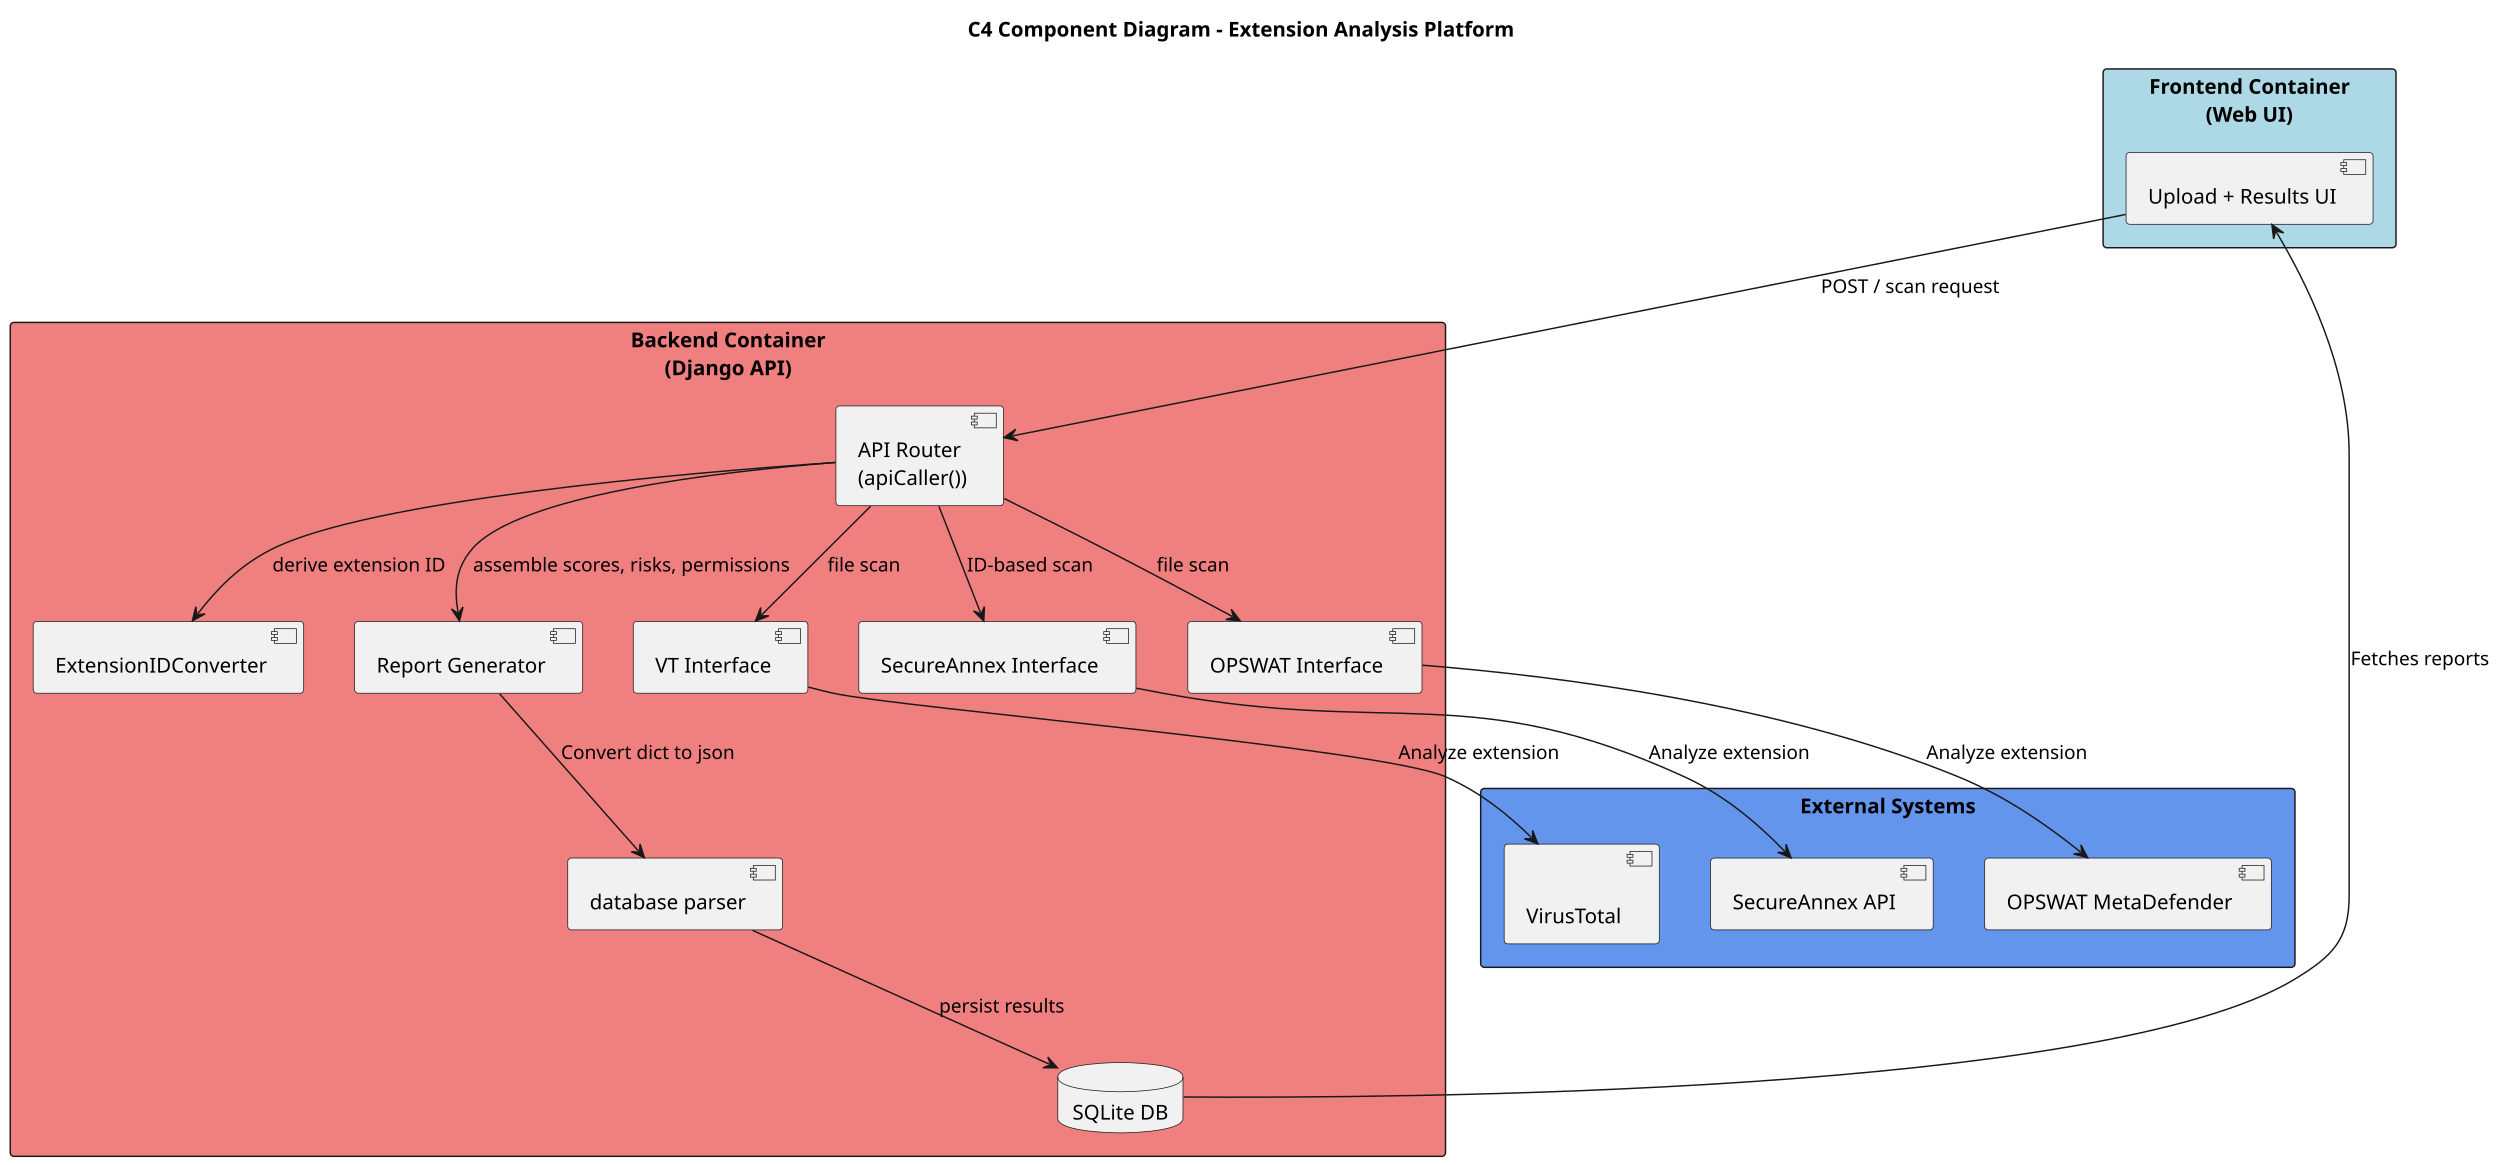
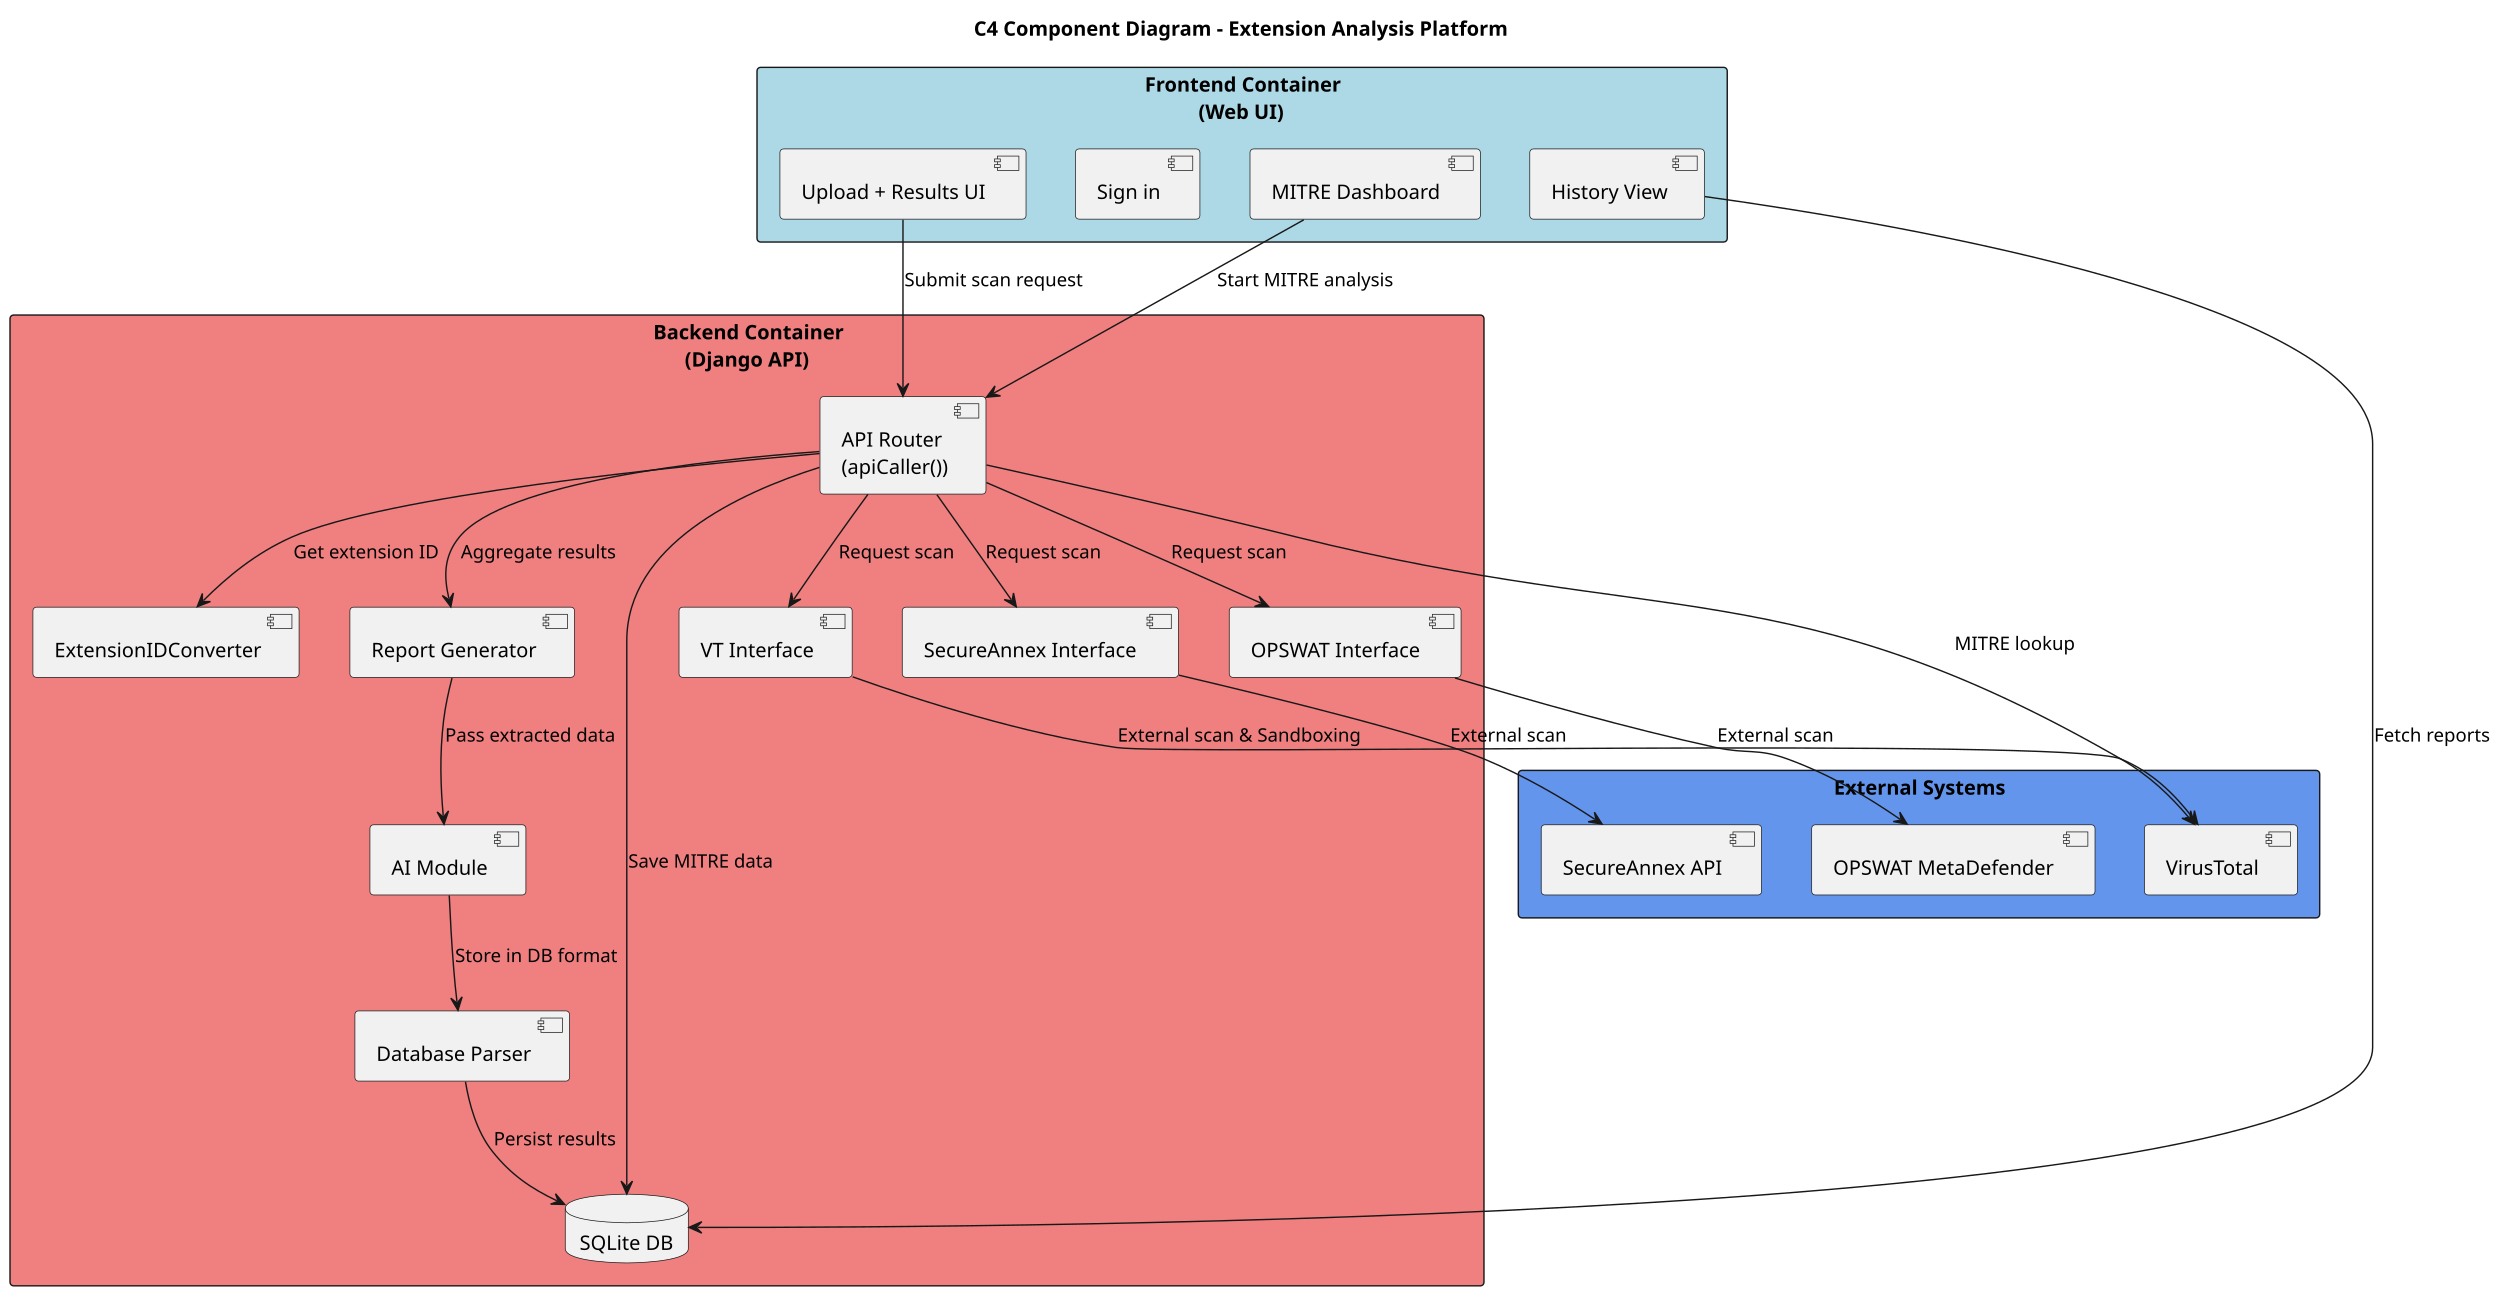
- <svg xmlns="http://www.w3.org/2000/svg" contentStyleType="text/css" data-diagram-type="DESCRIPTION" height="795px" preserveAspectRatio="none" style="width:1707px;height:795px;background:#FFFFFF;" version="1.1" viewBox="0 0 1707 795" width="1707px" zoomAndPan="magnify">
+ <svg xmlns="http://www.w3.org/2000/svg" contentStyleType="text/css" height="904px" preserveAspectRatio="none" style="width:1747px;height:904px;background:#FFFFFF;" version="1.1" viewBox="0 0 1747 904" width="1747px" zoomAndPan="magnify">
  <defs />
  <g>
-     <g class="title" data-source-line="1">
-       <text fill="#000000" font-family="sans-serif" font-size="14" font-weight="bold" lengthAdjust="spacing" textLength="372.413" x="660.711" y="24.966">C4 Component Diagram - Extension Analysis Platform</text>
-     </g>
-     <g class="cluster" data-entity="frontend" data-source-line="6" data-uid="ent0002" id="cluster_frontend">
-       <rect fill="#ADD8E6" height="122.07" rx="2.5" ry="2.5" style="stroke:#181818;stroke-width:1;" width="200" x="1436" y="47.068" />
-       <text fill="#000000" font-family="sans-serif" font-size="14" font-weight="bold" lengthAdjust="spacing" textLength="137.018" x="1467.491" y="64.034">Frontend Container</text>
-       <text fill="#000000" font-family="sans-serif" font-size="14" font-weight="bold" lengthAdjust="spacing" textLength="59.906" x="1506.047" y="83.102">(Web UI)</text>
-     </g>
-     <g class="cluster" data-entity="backend" data-source-line="10" data-uid="ent0004" id="cluster_backend">
-       <rect fill="#F08080" height="569.41" rx="2.5" ry="2.5" style="stroke:#181818;stroke-width:1;" width="980" x="7" y="220.138" />
-       <text fill="#000000" font-family="sans-serif" font-size="14" font-weight="bold" lengthAdjust="spacing" textLength="132.748" x="430.626" y="237.104">Backend Container</text>
-       <text fill="#000000" font-family="sans-serif" font-size="14" font-weight="bold" lengthAdjust="spacing" textLength="86.464" x="453.768" y="256.172">(Django API)</text>
-     </g>
-     <g class="cluster" data-entity="externals" data-source-line="21" data-uid="ent0013" id="cluster_externals">
-       <rect fill="#6495ED" height="122.13" rx="2.5" ry="2.5" style="stroke:#181818;stroke-width:1;" width="556" x="1011" y="538.348" />
-       <text fill="#000000" font-family="sans-serif" font-size="14" font-weight="bold" lengthAdjust="spacing" textLength="119.769" x="1229.115" y="555.314">External Systems</text>
-     </g>
-     <g class="entity" data-entity="ui" data-source-line="7" data-uid="ent0003" id="entity_ui">
-       <rect fill="#F1F1F1" height="49.068" rx="2.5" ry="2.5" style="stroke:#181818;stroke-width:0.5;" width="168.631" x="1451.68" y="104.068" />
-       <rect fill="#F1F1F1" height="10" style="stroke:#181818;stroke-width:0.5;" width="15" x="1600.312" y="109.068" />
-       <rect fill="#F1F1F1" height="2" style="stroke:#181818;stroke-width:0.5;" width="4" x="1598.312" y="111.068" />
-       <rect fill="#F1F1F1" height="2" style="stroke:#181818;stroke-width:0.5;" width="4" x="1598.312" y="115.068" />
-       <text fill="#000000" font-family="sans-serif" font-size="14" lengthAdjust="spacing" textLength="128.631" x="1466.68" y="139.034">Upload + Results UI</text>
-     </g>
-     <g class="entity" data-entity="api" data-source-line="11" data-uid="ent0005" id="entity_api">
-       <rect fill="#F1F1F1" height="68.136" rx="2.5" ry="2.5" style="stroke:#181818;stroke-width:0.5;" width="114.48" x="570.76" y="277.138" />
-       <rect fill="#F1F1F1" height="10" style="stroke:#181818;stroke-width:0.5;" width="15" x="665.24" y="282.138" />
-       <rect fill="#F1F1F1" height="2" style="stroke:#181818;stroke-width:0.5;" width="4" x="663.24" y="284.138" />
-       <rect fill="#F1F1F1" height="2" style="stroke:#181818;stroke-width:0.5;" width="4" x="663.24" y="288.138" />
-       <text fill="#000000" font-family="sans-serif" font-size="14" lengthAdjust="spacing" textLength="70.364" x="585.76" y="312.104">API Router</text>
-       <text fill="#000000" font-family="sans-serif" font-size="14" lengthAdjust="spacing" textLength="74.48" x="585.76" y="331.172">(apiCaller())</text>
-     </g>
-     <g class="entity" data-entity="converter" data-source-line="12" data-uid="ent0006" id="entity_converter">
-       <rect fill="#F1F1F1" height="49.068" rx="2.5" ry="2.5" style="stroke:#181818;stroke-width:0.5;" width="184.689" x="22.66" y="424.278" />
-       <rect fill="#F1F1F1" height="10" style="stroke:#181818;stroke-width:0.5;" width="15" x="187.349" y="429.278" />
-       <rect fill="#F1F1F1" height="2" style="stroke:#181818;stroke-width:0.5;" width="4" x="185.349" y="431.278" />
-       <rect fill="#F1F1F1" height="2" style="stroke:#181818;stroke-width:0.5;" width="4" x="185.349" y="435.278" />
-       <text fill="#000000" font-family="sans-serif" font-size="14" lengthAdjust="spacing" textLength="144.689" x="37.66" y="459.244">ExtensionIDConverter</text>
-     </g>
-     <g class="entity" data-entity="report" data-source-line="13" data-uid="ent0007" id="entity_report">
-       <rect fill="#F1F1F1" height="49.068" rx="2.5" ry="2.5" style="stroke:#181818;stroke-width:0.5;" width="155.738" x="242.13" y="424.278" />
-       <rect fill="#F1F1F1" height="10" style="stroke:#181818;stroke-width:0.5;" width="15" x="377.868" y="429.278" />
-       <rect fill="#F1F1F1" height="2" style="stroke:#181818;stroke-width:0.5;" width="4" x="375.868" y="431.278" />
-       <rect fill="#F1F1F1" height="2" style="stroke:#181818;stroke-width:0.5;" width="4" x="375.868" y="435.278" />
-       <text fill="#000000" font-family="sans-serif" font-size="14" lengthAdjust="spacing" textLength="115.738" x="257.13" y="459.244">Report Generator</text>
-     </g>
-     <g class="entity" data-entity="vt" data-source-line="14" data-uid="ent0008" id="entity_vt">
-       <rect fill="#F1F1F1" height="49.068" rx="2.5" ry="2.5" style="stroke:#181818;stroke-width:0.5;" width="119.24" x="432.38" y="424.278" />
-       <rect fill="#F1F1F1" height="10" style="stroke:#181818;stroke-width:0.5;" width="15" x="531.62" y="429.278" />
-       <rect fill="#F1F1F1" height="2" style="stroke:#181818;stroke-width:0.5;" width="4" x="529.62" y="431.278" />
-       <rect fill="#F1F1F1" height="2" style="stroke:#181818;stroke-width:0.5;" width="4" x="529.62" y="435.278" />
-       <text fill="#000000" font-family="sans-serif" font-size="14" lengthAdjust="spacing" textLength="79.24" x="447.38" y="459.244">VT Interface</text>
-     </g>
-     <g class="entity" data-entity="sa" data-source-line="15" data-uid="ent0009" id="entity_sa">
-       <rect fill="#F1F1F1" height="49.068" rx="2.5" ry="2.5" style="stroke:#181818;stroke-width:0.5;" width="189.239" x="586.38" y="424.278" />
-       <rect fill="#F1F1F1" height="10" style="stroke:#181818;stroke-width:0.5;" width="15" x="755.619" y="429.278" />
-       <rect fill="#F1F1F1" height="2" style="stroke:#181818;stroke-width:0.5;" width="4" x="753.619" y="431.278" />
-       <rect fill="#F1F1F1" height="2" style="stroke:#181818;stroke-width:0.5;" width="4" x="753.619" y="435.278" />
-       <text fill="#000000" font-family="sans-serif" font-size="14" lengthAdjust="spacing" textLength="149.239" x="601.38" y="459.244">SecureAnnex Interface</text>
-     </g>
-     <g class="entity" data-entity="opswat" data-source-line="16" data-uid="ent0010" id="entity_opswat">
-       <rect fill="#F1F1F1" height="49.068" rx="2.5" ry="2.5" style="stroke:#181818;stroke-width:0.5;" width="159.895" x="811.05" y="424.278" />
-       <rect fill="#F1F1F1" height="10" style="stroke:#181818;stroke-width:0.5;" width="15" x="950.946" y="429.278" />
-       <rect fill="#F1F1F1" height="2" style="stroke:#181818;stroke-width:0.5;" width="4" x="948.946" y="431.278" />
-       <rect fill="#F1F1F1" height="2" style="stroke:#181818;stroke-width:0.5;" width="4" x="948.946" y="435.278" />
-       <text fill="#000000" font-family="sans-serif" font-size="14" lengthAdjust="spacing" textLength="119.895" x="826.05" y="459.244">OPSWAT Interface</text>
-     </g>
-     <g class="entity" data-entity="db_mod" data-source-line="17" data-uid="ent0011" id="entity_db_mod">
-       <rect fill="#F1F1F1" height="49.068" rx="2.5" ry="2.5" style="stroke:#181818;stroke-width:0.5;" width="146.708" x="387.65" y="585.878" />
-       <rect fill="#F1F1F1" height="10" style="stroke:#181818;stroke-width:0.5;" width="15" x="514.358" y="590.878" />
-       <rect fill="#F1F1F1" height="2" style="stroke:#181818;stroke-width:0.5;" width="4" x="512.358" y="592.878" />
-       <rect fill="#F1F1F1" height="2" style="stroke:#181818;stroke-width:0.5;" width="4" x="512.358" y="596.878" />
-       <text fill="#000000" font-family="sans-serif" font-size="14" lengthAdjust="spacing" textLength="106.708" x="402.65" y="620.844">database parser</text>
-     </g>
-     <g class="entity" data-entity="db" data-source-line="18" data-uid="ent0012" id="entity_db">
-       <path d="M722.26,735.478 C722.26,725.478 764.999,725.478 764.999,725.478 C764.999,725.478 807.738,725.478 807.738,735.478 L807.738,763.546 C807.738,773.546 764.999,773.546 764.999,773.546 C764.999,773.546 722.26,773.546 722.26,763.546 L722.26,735.478" fill="#F1F1F1" style="stroke:#181818;stroke-width:0.5;" />
-       <path d="M722.26,735.478 C722.26,745.478 764.999,745.478 764.999,745.478 C764.999,745.478 807.738,745.478 807.738,735.478" fill="none" style="stroke:#181818;stroke-width:0.5;" />
-       <text fill="#000000" font-family="sans-serif" font-size="14" lengthAdjust="spacing" textLength="65.478" x="732.26" y="764.444">SQLite DB</text>
-     </g>
-     <g class="entity" data-entity="vt_ext" data-source-line="22" data-uid="ent0014" id="entity_vt_ext">
-       <rect fill="#F1F1F1" height="68.136" rx="2.5" ry="2.5" style="stroke:#181818;stroke-width:0.5;" width="105.926" x="1027.04" y="576.348" />
-       <rect fill="#F1F1F1" height="10" style="stroke:#181818;stroke-width:0.5;" width="15" x="1112.966" y="581.348" />
-       <rect fill="#F1F1F1" height="2" style="stroke:#181818;stroke-width:0.5;" width="4" x="1110.966" y="583.348" />
-       <rect fill="#F1F1F1" height="2" style="stroke:#181818;stroke-width:0.5;" width="4" x="1110.966" y="587.348" />
-       <text fill="#000000" font-family="sans-serif" font-size="14" lengthAdjust="spacing" textLength="3.64" x="1042.04" y="611.314"> </text>
-       <text fill="#000000" font-family="sans-serif" font-size="14" lengthAdjust="spacing" textLength="65.926" x="1042.04" y="630.382">VirusTotal</text>
-     </g>
-     <g class="entity" data-entity="sa_ext" data-source-line="23" data-uid="ent0015" id="entity_sa_ext">
-       <rect fill="#F1F1F1" height="49.068" rx="2.5" ry="2.5" style="stroke:#181818;stroke-width:0.5;" width="151.986" x="1168.01" y="585.878" />
-       <rect fill="#F1F1F1" height="10" style="stroke:#181818;stroke-width:0.5;" width="15" x="1299.996" y="590.878" />
-       <rect fill="#F1F1F1" height="2" style="stroke:#181818;stroke-width:0.5;" width="4" x="1297.996" y="592.878" />
-       <rect fill="#F1F1F1" height="2" style="stroke:#181818;stroke-width:0.5;" width="4" x="1297.996" y="596.878" />
-       <text fill="#000000" font-family="sans-serif" font-size="14" lengthAdjust="spacing" textLength="111.986" x="1183.01" y="620.844">SecureAnnex API</text>
-     </g>
-     <g class="entity" data-entity="ops_ext" data-source-line="24" data-uid="ent0016" id="entity_ops_ext">
-       <rect fill="#F1F1F1" height="49.068" rx="2.5" ry="2.5" style="stroke:#181818;stroke-width:0.5;" width="195.749" x="1355.13" y="585.878" />
-       <rect fill="#F1F1F1" height="10" style="stroke:#181818;stroke-width:0.5;" width="15" x="1530.879" y="590.878" />
-       <rect fill="#F1F1F1" height="2" style="stroke:#181818;stroke-width:0.5;" width="4" x="1528.879" y="592.878" />
-       <rect fill="#F1F1F1" height="2" style="stroke:#181818;stroke-width:0.5;" width="4" x="1528.879" y="596.878" />
-       <text fill="#000000" font-family="sans-serif" font-size="14" lengthAdjust="spacing" textLength="155.749" x="1370.13" y="620.844">OPSWAT MetaDefender</text>
-     </g>
-     <g class="link" data-entity-1="ui" data-entity-2="api" data-source-line="28" data-uid="lnk17" id="link_ui_api">
-       <path d="M1451.39,146.438 C1268.58,182.798 846.575,266.738 691.395,297.598" fill="none" id="ui-to-api" style="stroke:#181818;stroke-width:1;" />
-       <polygon fill="#181818" points="685.51,298.768,695.117,300.936,690.414,297.793,693.557,293.089,685.51,298.768" style="stroke:#181818;stroke-width:1;" />
-       <text fill="#000000" font-family="sans-serif" font-size="13" lengthAdjust="spacing" textLength="122.135" x="1243.3" y="200.035">POST / scan request</text>
-     </g>
-     <g class="link" data-entity-1="api" data-entity-2="converter" data-source-line="30" data-uid="lnk18" id="link_api_converter">
-       <path d="M570.42,315.758 C466.27,322.938 251.24,341.438 185,375.278 C163.03,386.498 147.672,402.607 135.032,419.087" fill="none" id="api-to-converter" style="stroke:#181818;stroke-width:1;" />
-       <polygon fill="#181818" points="131.38,423.848,140.031,419.141,134.423,419.88,133.683,414.272,131.38,423.848" style="stroke:#181818;stroke-width:1;" />
-       <text fill="#000000" font-family="sans-serif" font-size="13" lengthAdjust="spacing" textLength="118.391" x="186" y="390.175">derive extension ID</text>
-     </g>
-     <g class="link" data-entity-1="api" data-entity-2="vt" data-source-line="31" data-uid="lnk19" id="link_api_vt">
-       <path d="M594.38,345.728 C570,370.038 541.86,398.102 520.1,419.792" fill="none" id="api-to-vt" style="stroke:#181818;stroke-width:1;" />
-       <polygon fill="#181818" points="515.85,424.028,525.048,420.507,519.391,420.498,519.4,414.841,515.85,424.028" style="stroke:#181818;stroke-width:1;" />
-       <text fill="#000000" font-family="sans-serif" font-size="13" lengthAdjust="spacing" textLength="49.686" x="565.08" y="390.175">file scan</text>
-     </g>
-     <g class="link" data-entity-1="api" data-entity-2="sa" data-source-line="32" data-uid="lnk20" id="link_api_sa">
-       <path d="M641.1,345.728 C650.6,370.038 661.045,396.75 669.525,418.44" fill="none" id="api-to-sa" style="stroke:#181818;stroke-width:1;" />
-       <polygon fill="#181818" points="671.71,424.028,672.158,414.189,669.889,419.371,664.707,417.102,671.71,424.028" style="stroke:#181818;stroke-width:1;" />
-       <text fill="#000000" font-family="sans-serif" font-size="13" lengthAdjust="spacing" textLength="86.099" x="660.25" y="390.175">ID-based scan</text>
-     </g>
-     <g class="link" data-entity-1="api" data-entity-2="opswat" data-source-line="33" data-uid="lnk21" id="link_api_opswat">
-       <path d="M685.71,340.428 C707.49,351.198 732.46,363.668 755,375.278 C785.81,391.138 814.968,406.673 841.478,420.952" fill="none" id="api-to-opswat" style="stroke:#181818;stroke-width:1;" />
-       <polygon fill="#181818" points="846.76,423.798,840.733,416.008,842.358,421.427,836.939,423.051,846.76,423.798" style="stroke:#181818;stroke-width:1;" />
-       <text fill="#000000" font-family="sans-serif" font-size="13" lengthAdjust="spacing" textLength="49.686" x="789.75" y="390.175">file scan</text>
-     </g>
-     <g class="link" data-entity-1="api" data-entity-2="report" data-source-line="34" data-uid="lnk22" id="link_api_report">
-       <path d="M570.4,315.768 C490.75,322.018 353.23,338.018 322,375.278 C310.91,388.508 310.137,402.429 312.727,418.019" fill="none" id="api-to-report" style="stroke:#181818;stroke-width:1;" />
-       <polygon fill="#181818" points="313.71,423.938,316.181,414.404,312.891,419.005,308.289,415.715,313.71,423.938" style="stroke:#181818;stroke-width:1;" />
-       <text fill="#000000" font-family="sans-serif" font-size="13" lengthAdjust="spacing" textLength="216.541" x="323" y="390.175">assemble scores, risks, permissions</text>
-     </g>
-     <g class="link" data-entity-1="vt" data-entity-2="vt_ext" data-source-line="36" data-uid="lnk23" id="link_vt_vt_ext">
-       <path d="M551.86,469.128 C557.62,470.678 563.4,472.118 569,473.348 C614.78,483.398 944.2,511.228 987,530.348 C1010.8,540.978 1028.917,555.436 1045.767,571.966" fill="none" id="vt-to-vt_ext" style="stroke:#181818;stroke-width:1;" />
-       <polygon fill="#181818" points="1050.05,576.168,1046.427,567.01,1046.481,572.666,1040.824,572.721,1050.05,576.168" style="stroke:#181818;stroke-width:1;" />
-       <text fill="#000000" font-family="sans-serif" font-size="13" lengthAdjust="spacing" textLength="110.188" x="954.74" y="518.245">Analyze extension</text>
-     </g>
-     <g class="link" data-entity-1="sa" data-entity-2="sa_ext" data-source-line="37" data-uid="lnk24" id="link_sa_sa_ext">
-       <path d="M775.88,469.908 C782.01,471.098 788.09,472.258 794,473.348 C951.59,502.358 1004.29,463.688 1150,530.348 C1178.51,543.388 1201.095,563.208 1218.715,581.398" fill="none" id="sa-to-sa_ext" style="stroke:#181818;stroke-width:1;" />
-       <polygon fill="#181818" points="1222.89,585.708,1219.501,576.46,1219.411,582.117,1213.755,582.027,1222.89,585.708" style="stroke:#181818;stroke-width:1;" />
-       <text fill="#000000" font-family="sans-serif" font-size="13" lengthAdjust="spacing" textLength="110.188" x="1125.73" y="518.245">Analyze extension</text>
-     </g>
-     <g class="link" data-entity-1="opswat" data-entity-2="ops_ext" data-source-line="38" data-uid="lnk25" id="link_opswat_ops_ext">
-       <path d="M971.14,454.198 C1062.65,461.468 1215.39,480.578 1337,530.348 C1369.93,543.818 1398.354,563.888 1420.714,581.868" fill="none" id="opswat-to-ops_ext" style="stroke:#181818;stroke-width:1;" />
-       <polygon fill="#181818" points="1425.39,585.628,1420.883,576.871,1421.494,582.495,1415.87,583.105,1425.39,585.628" style="stroke:#181818;stroke-width:1;" />
-       <text fill="#000000" font-family="sans-serif" font-size="13" lengthAdjust="spacing" textLength="110.188" x="1315.3" y="518.245">Analyze extension</text>
-     </g>
-     <g class="link" data-entity-1="report" data-entity-2="db_mod" data-source-line="40" data-uid="lnk26" id="link_report_db_mod">
-       <path d="M341.11,473.708 C367.77,503.878 409.387,550.991 436.007,581.121" fill="none" id="report-to-db_mod" style="stroke:#181818;stroke-width:1;" />
-       <polygon fill="#181818" points="439.98,585.618,437.019,576.225,436.67,581.871,431.023,581.522,439.98,585.618" style="stroke:#181818;stroke-width:1;" />
-       <text fill="#000000" font-family="sans-serif" font-size="13" lengthAdjust="spacing" textLength="118.573" x="383.06" y="518.245">Convert dict to json</text>
-     </g>
-     <g class="link" data-entity-1="db_mod" data-entity-2="db" data-source-line="41" data-uid="lnk27" id="link_db_mod_db">
-       <path d="M513.95,635.298 C572.98,661.918 661.84,701.992 716.51,726.642" fill="none" id="db_mod-to-db" style="stroke:#181818;stroke-width:1;" />
-       <polygon fill="#181818" points="721.98,729.108,715.42,721.762,717.422,727.053,712.131,729.055,721.98,729.108" style="stroke:#181818;stroke-width:1;" />
-       <text fill="#000000" font-family="sans-serif" font-size="13" lengthAdjust="spacing" textLength="85.813" x="641.23" y="691.375">persist results</text>
-     </g>
-     <g class="link" data-entity-1="ui" data-entity-2="db" data-source-line="43" data-uid="lnk28" id="link_ui_db">
-       <path d="M1554.337,158.509 C1574.387,192.069 1604,250.738 1604,310.208 C1604,310.208 1604,310.208 1604,611.408 C1604,641.638 1592.81,652.748 1567,668.478 C1437.97,747.148 955.72,750.038 808.17,749.028" fill="none" id="ui-backto-db" style="stroke:#181818;stroke-width:1;" />
-       <polygon fill="#181818" points="1551.26,153.358,1552.442,163.136,1553.824,157.65,1559.31,159.033,1551.26,153.358" style="stroke:#181818;stroke-width:1;" />
-       <text fill="#000000" font-family="sans-serif" font-size="13" lengthAdjust="spacing" textLength="94.835" x="1605" y="454.205">Fetches reports</text>
+     <text fill="#000000" font-family="sans-serif" font-size="14" font-weight="bold" lengthAdjust="spacing" textLength="372" x="680.5" y="24.966">C4 Component Diagram - Extension Analysis Platform</text>
+     <g id="cluster_frontend">
+       <rect fill="#ADD8E6" height="122.07" rx="2.5" ry="2.5" style="stroke:#181818;stroke-width:1.0;" width="678" x="529" y="47.068" />
+       <text fill="#000000" font-family="sans-serif" font-size="14" font-weight="bold" lengthAdjust="spacing" textLength="136" x="800" y="64.034">Frontend Container</text>
+       <text fill="#000000" font-family="sans-serif" font-size="14" font-weight="bold" lengthAdjust="spacing" textLength="61" x="837.5" y="83.102">(Web UI)</text>
+     </g>
+     <g id="cluster_backend">
+       <rect fill="#F08080" height="678.41" rx="2.5" ry="2.5" style="stroke:#181818;stroke-width:1.0;" width="1030" x="7" y="220.138" />
+       <text fill="#000000" font-family="sans-serif" font-size="14" font-weight="bold" lengthAdjust="spacing" textLength="131" x="456.5" y="237.104">Backend Container</text>
+       <text fill="#000000" font-family="sans-serif" font-size="14" font-weight="bold" lengthAdjust="spacing" textLength="87" x="478.5" y="256.172">(Django API)</text>
+     </g>
+     <g id="cluster_externals">
+       <rect fill="#6495ED" height="103.06" rx="2.5" ry="2.5" style="stroke:#181818;stroke-width:1.0;" width="560" x="1061" y="538.348" />
+       <text fill="#000000" font-family="sans-serif" font-size="14" font-weight="bold" lengthAdjust="spacing" textLength="119" x="1281.5" y="555.314">External Systems</text>
+     </g>
+     <g id="elem_ui">
+       <rect fill="#F1F1F1" height="49.068" rx="2.5" ry="2.5" style="stroke:#181818;stroke-width:0.5;" width="172" x="545" y="104.068" />
+       <rect fill="#F1F1F1" height="10" style="stroke:#181818;stroke-width:0.5;" width="15" x="697" y="109.068" />
+       <rect fill="#F1F1F1" height="2" style="stroke:#181818;stroke-width:0.5;" width="4" x="695" y="111.068" />
+       <rect fill="#F1F1F1" height="2" style="stroke:#181818;stroke-width:0.5;" width="4" x="695" y="115.068" />
+       <text fill="#000000" font-family="sans-serif" font-size="14" lengthAdjust="spacing" textLength="132" x="560" y="139.034">Upload + Results UI</text>
+     </g>
+     <g id="elem_sign">
+       <rect fill="#F1F1F1" height="49.068" rx="2.5" ry="2.5" style="stroke:#181818;stroke-width:0.5;" width="87" x="751.5" y="104.068" />
+       <rect fill="#F1F1F1" height="10" style="stroke:#181818;stroke-width:0.5;" width="15" x="818.5" y="109.068" />
+       <rect fill="#F1F1F1" height="2" style="stroke:#181818;stroke-width:0.5;" width="4" x="816.5" y="111.068" />
+       <rect fill="#F1F1F1" height="2" style="stroke:#181818;stroke-width:0.5;" width="4" x="816.5" y="115.068" />
+       <text fill="#000000" font-family="sans-serif" font-size="14" lengthAdjust="spacing" textLength="47" x="766.5" y="139.034">Sign in</text>
+     </g>
+     <g id="elem_mitre">
+       <rect fill="#F1F1F1" height="49.068" rx="2.5" ry="2.5" style="stroke:#181818;stroke-width:0.5;" width="161" x="873.5" y="104.068" />
+       <rect fill="#F1F1F1" height="10" style="stroke:#181818;stroke-width:0.5;" width="15" x="1014.5" y="109.068" />
+       <rect fill="#F1F1F1" height="2" style="stroke:#181818;stroke-width:0.5;" width="4" x="1012.5" y="111.068" />
+       <rect fill="#F1F1F1" height="2" style="stroke:#181818;stroke-width:0.5;" width="4" x="1012.5" y="115.068" />
+       <text fill="#000000" font-family="sans-serif" font-size="14" lengthAdjust="spacing" textLength="121" x="888.5" y="139.034">MITRE Dashboard</text>
+     </g>
+     <g id="elem_history">
+       <rect fill="#F1F1F1" height="49.068" rx="2.5" ry="2.5" style="stroke:#181818;stroke-width:0.5;" width="122" x="1069" y="104.068" />
+       <rect fill="#F1F1F1" height="10" style="stroke:#181818;stroke-width:0.5;" width="15" x="1171" y="109.068" />
+       <rect fill="#F1F1F1" height="2" style="stroke:#181818;stroke-width:0.5;" width="4" x="1169" y="111.068" />
+       <rect fill="#F1F1F1" height="2" style="stroke:#181818;stroke-width:0.5;" width="4" x="1169" y="115.068" />
+       <text fill="#000000" font-family="sans-serif" font-size="14" lengthAdjust="spacing" textLength="82" x="1084" y="139.034">History View</text>
+     </g>
+     <g id="elem_api">
+       <rect fill="#F1F1F1" height="68.136" rx="2.5" ry="2.5" style="stroke:#181818;stroke-width:0.5;" width="116" x="573" y="277.138" />
+       <rect fill="#F1F1F1" height="10" style="stroke:#181818;stroke-width:0.5;" width="15" x="669" y="282.138" />
+       <rect fill="#F1F1F1" height="2" style="stroke:#181818;stroke-width:0.5;" width="4" x="667" y="284.138" />
+       <rect fill="#F1F1F1" height="2" style="stroke:#181818;stroke-width:0.5;" width="4" x="667" y="288.138" />
+       <text fill="#000000" font-family="sans-serif" font-size="14" lengthAdjust="spacing" textLength="71" x="588" y="312.104">API Router</text>
+       <text fill="#000000" font-family="sans-serif" font-size="14" lengthAdjust="spacing" textLength="76" x="588" y="331.172">(apiCaller())</text>
+     </g>
+     <g id="elem_converter">
+       <rect fill="#F1F1F1" height="49.068" rx="2.5" ry="2.5" style="stroke:#181818;stroke-width:0.5;" width="186" x="23" y="424.278" />
+       <rect fill="#F1F1F1" height="10" style="stroke:#181818;stroke-width:0.5;" width="15" x="189" y="429.278" />
+       <rect fill="#F1F1F1" height="2" style="stroke:#181818;stroke-width:0.5;" width="4" x="187" y="431.278" />
+       <rect fill="#F1F1F1" height="2" style="stroke:#181818;stroke-width:0.5;" width="4" x="187" y="435.278" />
+       <text fill="#000000" font-family="sans-serif" font-size="14" lengthAdjust="spacing" textLength="146" x="38" y="459.244">ExtensionIDConverter</text>
+     </g>
+     <g id="elem_report">
+       <rect fill="#F1F1F1" height="49.068" rx="2.5" ry="2.5" style="stroke:#181818;stroke-width:0.5;" width="157" x="244.5" y="424.278" />
+       <rect fill="#F1F1F1" height="10" style="stroke:#181818;stroke-width:0.5;" width="15" x="381.5" y="429.278" />
+       <rect fill="#F1F1F1" height="2" style="stroke:#181818;stroke-width:0.5;" width="4" x="379.5" y="431.278" />
+       <rect fill="#F1F1F1" height="2" style="stroke:#181818;stroke-width:0.5;" width="4" x="379.5" y="435.278" />
+       <text fill="#000000" font-family="sans-serif" font-size="14" lengthAdjust="spacing" textLength="117" x="259.5" y="459.244">Report Generator</text>
+     </g>
+     <g id="elem_vt">
+       <rect fill="#F1F1F1" height="49.068" rx="2.5" ry="2.5" style="stroke:#181818;stroke-width:0.5;" width="121" x="474.5" y="424.278" />
+       <rect fill="#F1F1F1" height="10" style="stroke:#181818;stroke-width:0.5;" width="15" x="575.5" y="429.278" />
+       <rect fill="#F1F1F1" height="2" style="stroke:#181818;stroke-width:0.5;" width="4" x="573.5" y="431.278" />
+       <rect fill="#F1F1F1" height="2" style="stroke:#181818;stroke-width:0.5;" width="4" x="573.5" y="435.278" />
+       <text fill="#000000" font-family="sans-serif" font-size="14" lengthAdjust="spacing" textLength="81" x="489.5" y="459.244">VT Interface</text>
+     </g>
+     <g id="elem_sa">
+       <rect fill="#F1F1F1" height="49.068" rx="2.5" ry="2.5" style="stroke:#181818;stroke-width:0.5;" width="193" x="630.5" y="424.278" />
+       <rect fill="#F1F1F1" height="10" style="stroke:#181818;stroke-width:0.5;" width="15" x="803.5" y="429.278" />
+       <rect fill="#F1F1F1" height="2" style="stroke:#181818;stroke-width:0.5;" width="4" x="801.5" y="431.278" />
+       <rect fill="#F1F1F1" height="2" style="stroke:#181818;stroke-width:0.5;" width="4" x="801.5" y="435.278" />
+       <text fill="#000000" font-family="sans-serif" font-size="14" lengthAdjust="spacing" textLength="153" x="645.5" y="459.244">SecureAnnex Interface</text>
+     </g>
+     <g id="elem_opswat">
+       <rect fill="#F1F1F1" height="49.068" rx="2.5" ry="2.5" style="stroke:#181818;stroke-width:0.5;" width="162" x="859" y="424.278" />
+       <rect fill="#F1F1F1" height="10" style="stroke:#181818;stroke-width:0.5;" width="15" x="1001" y="429.278" />
+       <rect fill="#F1F1F1" height="2" style="stroke:#181818;stroke-width:0.5;" width="4" x="999" y="431.278" />
+       <rect fill="#F1F1F1" height="2" style="stroke:#181818;stroke-width:0.5;" width="4" x="999" y="435.278" />
+       <text fill="#000000" font-family="sans-serif" font-size="14" lengthAdjust="spacing" textLength="122" x="874" y="459.244">OPSWAT Interface</text>
+     </g>
+     <g id="elem_db_mod">
+       <rect fill="#F1F1F1" height="49.068" rx="2.5" ry="2.5" style="stroke:#181818;stroke-width:0.5;" width="150" x="248" y="706.408" />
+       <rect fill="#F1F1F1" height="10" style="stroke:#181818;stroke-width:0.5;" width="15" x="378" y="711.408" />
+       <rect fill="#F1F1F1" height="2" style="stroke:#181818;stroke-width:0.5;" width="4" x="376" y="713.408" />
+       <rect fill="#F1F1F1" height="2" style="stroke:#181818;stroke-width:0.5;" width="4" x="376" y="717.408" />
+       <text fill="#000000" font-family="sans-serif" font-size="14" lengthAdjust="spacing" textLength="110" x="263" y="741.374">Database Parser</text>
+     </g>
+     <g id="elem_ai">
+       <rect fill="#F1F1F1" height="49.068" rx="2.5" ry="2.5" style="stroke:#181818;stroke-width:0.5;" width="109" x="258.5" y="576.348" />
+       <rect fill="#F1F1F1" height="10" style="stroke:#181818;stroke-width:0.5;" width="15" x="347.5" y="581.348" />
+       <rect fill="#F1F1F1" height="2" style="stroke:#181818;stroke-width:0.5;" width="4" x="345.5" y="583.348" />
+       <rect fill="#F1F1F1" height="2" style="stroke:#181818;stroke-width:0.5;" width="4" x="345.5" y="587.348" />
+       <text fill="#000000" font-family="sans-serif" font-size="14" lengthAdjust="spacing" textLength="69" x="273.5" y="611.314">AI Module</text>
+     </g>
+     <g id="elem_db">
+       <path d="M395,844.478 C395,834.478 438,834.478 438,834.478 C438,834.478 481,834.478 481,844.478 L481,872.546 C481,882.546 438,882.546 438,882.546 C438,882.546 395,882.546 395,872.546 L395,844.478 " fill="#F1F1F1" style="stroke:#181818;stroke-width:0.5;" />
+       <path d="M395,844.478 C395,854.478 438,854.478 438,854.478 C438,854.478 481,854.478 481,844.478 " fill="none" style="stroke:#181818;stroke-width:0.5;" />
+       <text fill="#000000" font-family="sans-serif" font-size="14" lengthAdjust="spacing" textLength="66" x="405" y="873.444">SQLite DB</text>
+     </g>
+     <g id="elem_vt_ext">
+       <rect fill="#F1F1F1" height="49.068" rx="2.5" ry="2.5" style="stroke:#181818;stroke-width:0.5;" width="107" x="1498.5" y="576.348" />
+       <rect fill="#F1F1F1" height="10" style="stroke:#181818;stroke-width:0.5;" width="15" x="1585.5" y="581.348" />
+       <rect fill="#F1F1F1" height="2" style="stroke:#181818;stroke-width:0.5;" width="4" x="1583.5" y="583.348" />
+       <rect fill="#F1F1F1" height="2" style="stroke:#181818;stroke-width:0.5;" width="4" x="1583.5" y="587.348" />
+       <text fill="#000000" font-family="sans-serif" font-size="14" lengthAdjust="spacing" textLength="67" x="1513.5" y="611.314">VirusTotal</text>
+     </g>
+     <g id="elem_sa_ext">
+       <rect fill="#F1F1F1" height="49.068" rx="2.5" ry="2.5" style="stroke:#181818;stroke-width:0.5;" width="154" x="1077" y="576.348" />
+       <rect fill="#F1F1F1" height="10" style="stroke:#181818;stroke-width:0.5;" width="15" x="1211" y="581.348" />
+       <rect fill="#F1F1F1" height="2" style="stroke:#181818;stroke-width:0.5;" width="4" x="1209" y="583.348" />
+       <rect fill="#F1F1F1" height="2" style="stroke:#181818;stroke-width:0.5;" width="4" x="1209" y="587.348" />
+       <text fill="#000000" font-family="sans-serif" font-size="14" lengthAdjust="spacing" textLength="114" x="1092" y="611.314">SecureAnnex API</text>
+     </g>
+     <g id="elem_ops_ext">
+       <rect fill="#F1F1F1" height="49.068" rx="2.5" ry="2.5" style="stroke:#181818;stroke-width:0.5;" width="198" x="1266" y="576.348" />
+       <rect fill="#F1F1F1" height="10" style="stroke:#181818;stroke-width:0.5;" width="15" x="1444" y="581.348" />
+       <rect fill="#F1F1F1" height="2" style="stroke:#181818;stroke-width:0.5;" width="4" x="1442" y="583.348" />
+       <rect fill="#F1F1F1" height="2" style="stroke:#181818;stroke-width:0.5;" width="4" x="1442" y="587.348" />
+       <text fill="#000000" font-family="sans-serif" font-size="14" lengthAdjust="spacing" textLength="158" x="1281" y="611.314">OPSWAT MetaDefender</text>
+     </g>
+     <g id="link_ui_api">
+       <path d="M631,153.588 C631,185.258 631,235.168 631,270.908 " fill="none" id="ui-to-api" style="stroke:#181818;stroke-width:1.0;" />
+       <polygon fill="#181818" points="631,276.908,635,267.908,631,271.908,627,267.908,631,276.908" style="stroke:#181818;stroke-width:1.0;" />
+       <text fill="#000000" font-family="sans-serif" font-size="13" lengthAdjust="spacing" textLength="122" x="632" y="200.035">Submit scan request</text>
+     </g>
+     <g id="link_history_db">
+       <path d="M1191.34,137.368 C1330.48,156.688 1658,212.538 1658,310.208 C1658,310.208 1658,310.208 1658,731.948 C1658,852.778 704.75,858.068 487.42,857.708 " fill="none" id="history-to-db" style="stroke:#181818;stroke-width:1.0;" />
+       <polygon fill="#181818" points="481.42,857.698,490.413,861.713,486.42,857.706,490.427,853.713,481.42,857.698" style="stroke:#181818;stroke-width:1.0;" />
+       <text fill="#000000" font-family="sans-serif" font-size="13" lengthAdjust="spacing" textLength="80" x="1659" y="518.245">Fetch reports</text>
+     </g>
+     <g id="link_mitre_api">
+       <path d="M911.11,153.588 C854.13,185.448 758.507,238.91 694.627,274.63 " fill="none" id="mitre-to-api" style="stroke:#181818;stroke-width:1.0;" />
+       <polygon fill="#181818" points="689.39,277.558,699.197,276.657,693.754,275.118,695.293,269.674,689.39,277.558" style="stroke:#181818;stroke-width:1.0;" />
+       <text fill="#000000" font-family="sans-serif" font-size="13" lengthAdjust="spacing" textLength="120" x="850.52" y="200.035">Start MITRE analysis</text>
+     </g>
+     <g id="link_api_converter">
+       <path d="M572.67,316.928 C471.69,325.748 268.89,346.458 204,375.278 C178.49,386.608 158.63,403.223 142.12,419.673 " fill="none" id="api-to-converter" style="stroke:#181818;stroke-width:1.0;" />
+       <polygon fill="#181818" points="137.87,423.908,147.069,420.389,141.412,420.379,141.422,414.722,137.87,423.908" style="stroke:#181818;stroke-width:1.0;" />
+       <text fill="#000000" font-family="sans-serif" font-size="13" lengthAdjust="spacing" textLength="99" x="205" y="390.175">Get extension ID</text>
+     </g>
+     <g id="link_api_vt">
+       <path d="M606.48,345.478 C599.49,355.058 591.9,365.548 585,375.278 C573.59,391.368 564.366,404.705 554.666,418.895 " fill="none" id="api-to-vt" style="stroke:#181818;stroke-width:1.0;" />
+       <polygon fill="#181818" points="551.28,423.848,559.661,418.675,554.102,419.72,553.057,414.161,551.28,423.848" style="stroke:#181818;stroke-width:1.0;" />
+       <text fill="#000000" font-family="sans-serif" font-size="13" lengthAdjust="spacing" textLength="79" x="586" y="390.175">Request scan</text>
+     </g>
+     <g id="link_api_sa">
+       <path d="M654.73,345.728 C671.94,370.038 691.342,397.441 706.702,419.131 " fill="none" id="api-to-sa" style="stroke:#181818;stroke-width:1.0;" />
+       <polygon fill="#181818" points="710.17,424.028,708.233,414.371,707.28,419.947,701.704,418.995,710.17,424.028" style="stroke:#181818;stroke-width:1.0;" />
+       <text fill="#000000" font-family="sans-serif" font-size="13" lengthAdjust="spacing" textLength="79" x="688.6" y="390.175">Request scan</text>
+     </g>
+     <g id="link_api_opswat">
+       <path d="M689.32,337.228 C716.07,348.748 748.17,362.638 777,375.278 C813.59,391.318 849.222,407.17 880.992,421.37 " fill="none" id="api-to-opswat" style="stroke:#181818;stroke-width:1.0;" />
+       <polygon fill="#181818" points="886.47,423.818,879.886,416.494,881.905,421.778,876.621,423.797,886.47,423.818" style="stroke:#181818;stroke-width:1.0;" />
+       <text fill="#000000" font-family="sans-serif" font-size="13" lengthAdjust="spacing" textLength="79" x="818.31" y="390.175">Request scan</text>
+     </g>
+     <g id="link_vt_vt_ext">
+       <path d="M595.85,472.998 C644.78,490.368 715.73,512.738 780,522.348 C818.57,528.108 1446.03,515.278 1482,530.348 C1504.28,539.678 1519.578,555.072 1532.128,571.293 " fill="none" id="vt-to-vt_ext" style="stroke:#181818;stroke-width:1.0;" />
+       <polygon fill="#181818" points="1535.8,576.038,1533.456,566.472,1532.74,572.083,1527.129,571.368,1535.8,576.038" style="stroke:#181818;stroke-width:1.0;" />
+       <text fill="#000000" font-family="sans-serif" font-size="13" lengthAdjust="spacing" textLength="167" x="781" y="518.245">External scan &amp; Sandboxing</text>
+     </g>
+     <g id="link_sa_sa_ext">
+       <path d="M823.78,471.808 C899.69,489.648 998.7,514.368 1037,530.348 C1066.22,542.538 1091.894,557.726 1114.504,572.566 " fill="none" id="sa-to-sa_ext" style="stroke:#181818;stroke-width:1.0;" />
+       <polygon fill="#181818" points="1119.52,575.858,1114.191,567.576,1115.34,573.114,1109.801,574.264,1119.52,575.858" style="stroke:#181818;stroke-width:1.0;" />
+       <text fill="#000000" font-family="sans-serif" font-size="13" lengthAdjust="spacing" textLength="79" x="1013.36" y="518.245">External scan</text>
+     </g>
+     <g id="link_opswat_ops_ext">
+       <path d="M1016.77,473.798 C1068,489.198 1137.08,508.768 1199,522.348 C1220.98,527.168 1227.85,522.638 1249,530.348 C1279.22,541.358 1305.378,557.095 1327.758,572.505 " fill="none" id="opswat-to-ops_ext" style="stroke:#181818;stroke-width:1.0;" />
+       <polygon fill="#181818" points="1332.7,575.908,1327.556,567.509,1328.582,573.072,1323.019,574.098,1332.7,575.908" style="stroke:#181818;stroke-width:1.0;" />
+       <text fill="#000000" font-family="sans-serif" font-size="13" lengthAdjust="spacing" textLength="79" x="1200" y="518.245">External scan</text>
+     </g>
+     <g id="link_api_report">
+       <path d="M572.51,315.538 C491.66,321.498 352.14,337.158 321,375.278 C310.08,388.638 310.063,402.633 313.673,418.183 " fill="none" id="api-to-report" style="stroke:#181818;stroke-width:1.0;" />
+       <polygon fill="#181818" points="315.03,424.028,316.891,414.356,313.899,419.157,309.098,416.166,315.03,424.028" style="stroke:#181818;stroke-width:1.0;" />
+       <text fill="#000000" font-family="sans-serif" font-size="13" lengthAdjust="spacing" textLength="106" x="322" y="390.175">Aggregate results</text>
+     </g>
+     <g id="link_report_ai">
+       <path d="M315.87,473.838 C313.5,482.988 311.17,493.558 310,503.348 C307.05,527.988 307.973,550.422 309.733,570.012 " fill="none" id="report-to-ai" style="stroke:#181818;stroke-width:1.0;" />
+       <polygon fill="#181818" points="310.27,575.988,313.449,566.666,309.823,571.008,305.481,567.382,310.27,575.988" style="stroke:#181818;stroke-width:1.0;" />
+       <text fill="#000000" font-family="sans-serif" font-size="13" lengthAdjust="spacing" textLength="117" x="311" y="518.245">Pass extracted data</text>
+     </g>
+     <g id="link_ai_db_mod">
+       <path d="M313.93,625.738 C314.58,640.378 315.6,659.498 317,676.408 C317.8,686.108 318.243,690.799 319.323,700.029 " fill="none" id="ai-to-db_mod" style="stroke:#181818;stroke-width:1.0;" />
+       <polygon fill="#181818" points="320.02,705.988,322.947,696.584,319.439,701.022,315.001,697.514,320.02,705.988" style="stroke:#181818;stroke-width:1.0;" />
+       <text fill="#000000" font-family="sans-serif" font-size="13" lengthAdjust="spacing" textLength="110" x="318" y="672.305">Store in DB format</text>
+     </g>
+     <g id="link_db_mod_db">
+       <path d="M325.28,755.938 C327.78,771.188 333.02,790.598 344,804.478 C357.02,820.938 371.219,830.576 389.179,839.096 " fill="none" id="db_mod-to-db" style="stroke:#181818;stroke-width:1.0;" />
+       <polygon fill="#181818" points="394.6,841.668,388.183,834.197,390.082,839.525,384.754,841.424,394.6,841.668" style="stroke:#181818;stroke-width:1.0;" />
+       <text fill="#000000" font-family="sans-serif" font-size="13" lengthAdjust="spacing" textLength="83" x="345" y="800.375">Persist results</text>
+     </g>
+     <g id="link_api_vt_ext">
+       <path d="M689.36,324.928 C745.13,337.238 831.5,356.708 906,375.278 C1163.25,439.378 1252.26,398.038 1482,530.348 C1502.19,541.968 1516.792,556.298 1529.692,571.458 " fill="none" id="api-to-vt_ext" style="stroke:#181818;stroke-width:1.0;" />
+       <polygon fill="#181818" points="1533.58,576.028,1530.794,566.581,1530.34,572.22,1524.701,571.766,1533.58,576.028" style="stroke:#181818;stroke-width:1.0;" />
+       <text fill="#000000" font-family="sans-serif" font-size="13" lengthAdjust="spacing" textLength="83" x="1365.8" y="454.205">MITRE lookup</text>
+     </g>
+     <g id="link_api_db">
+       <path d="M572.57,326.628 C515.76,344.568 438,381.268 438,447.808 C438,447.808 438,447.808 438,731.948 C438,767.698 438,803.178 438,828.368 " fill="none" id="api-to-db" style="stroke:#181818;stroke-width:1.0;" />
+       <polygon fill="#181818" points="438,834.368,442,825.368,438,829.368,434,825.368,438,834.368" style="stroke:#181818;stroke-width:1.0;" />
+       <text fill="#000000" font-family="sans-serif" font-size="13" lengthAdjust="spacing" textLength="99" x="439" y="606.275">Save MITRE data</text>
    </g>
  </g>
</svg>
